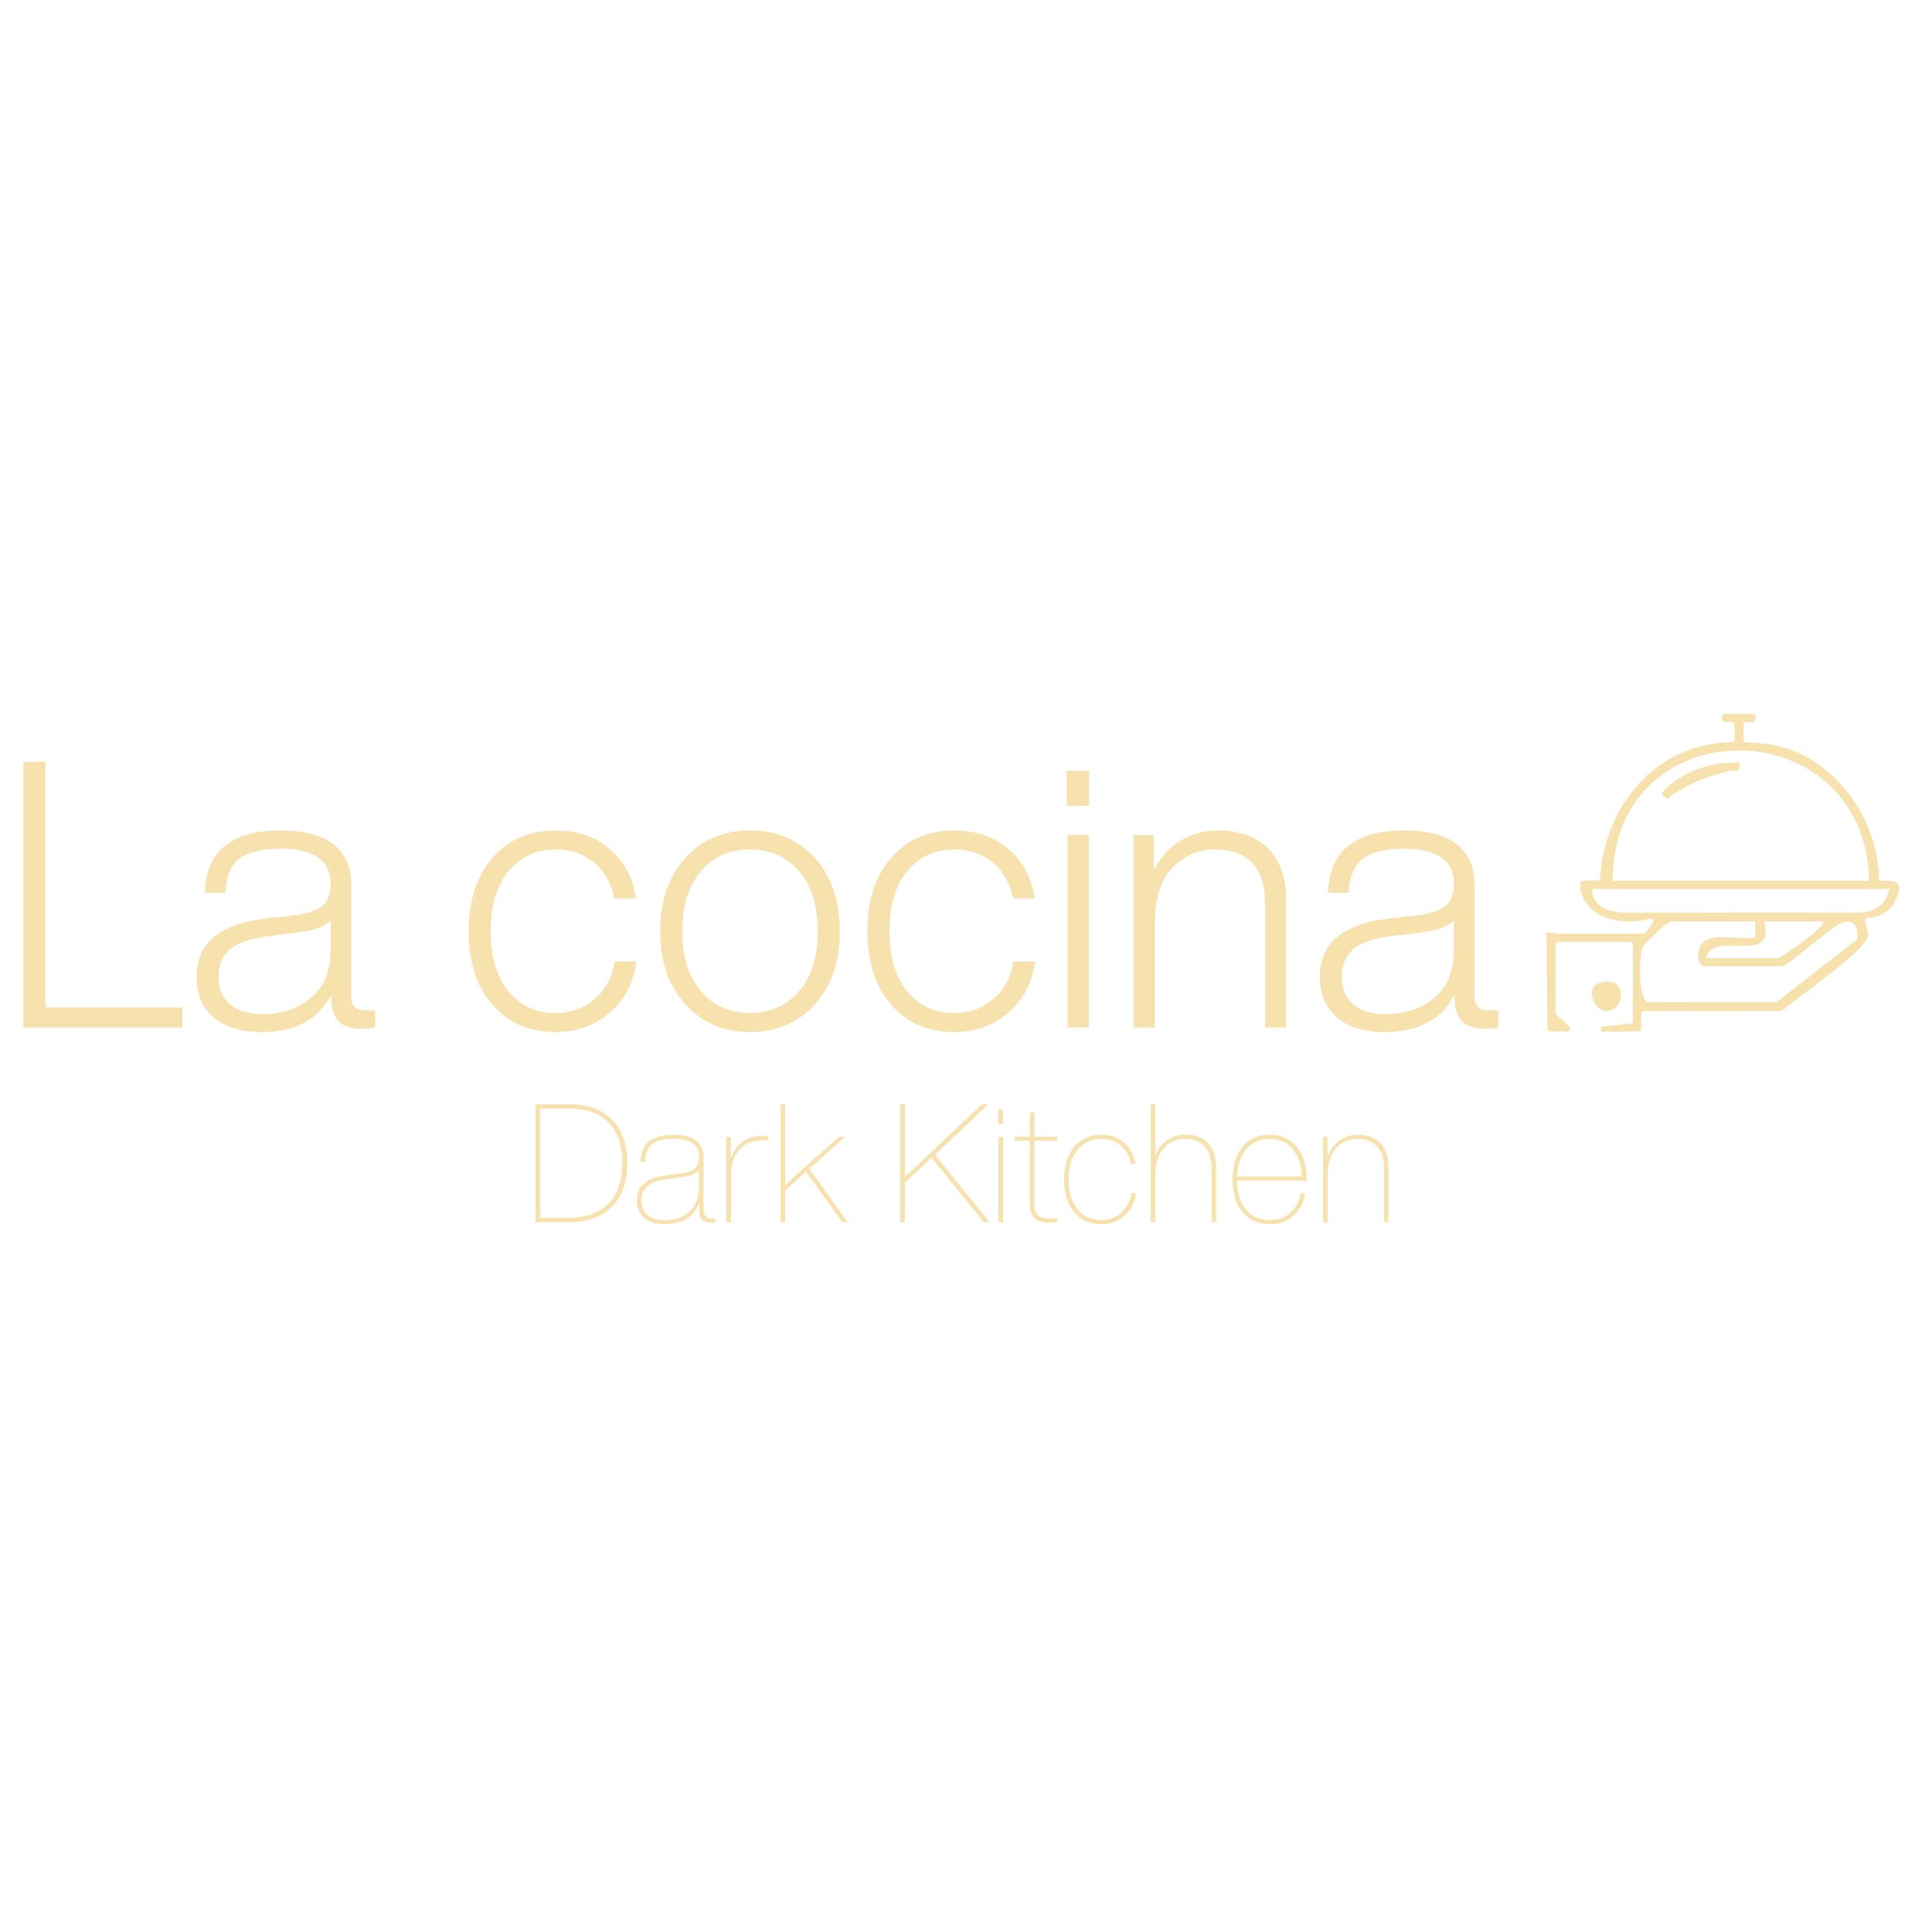
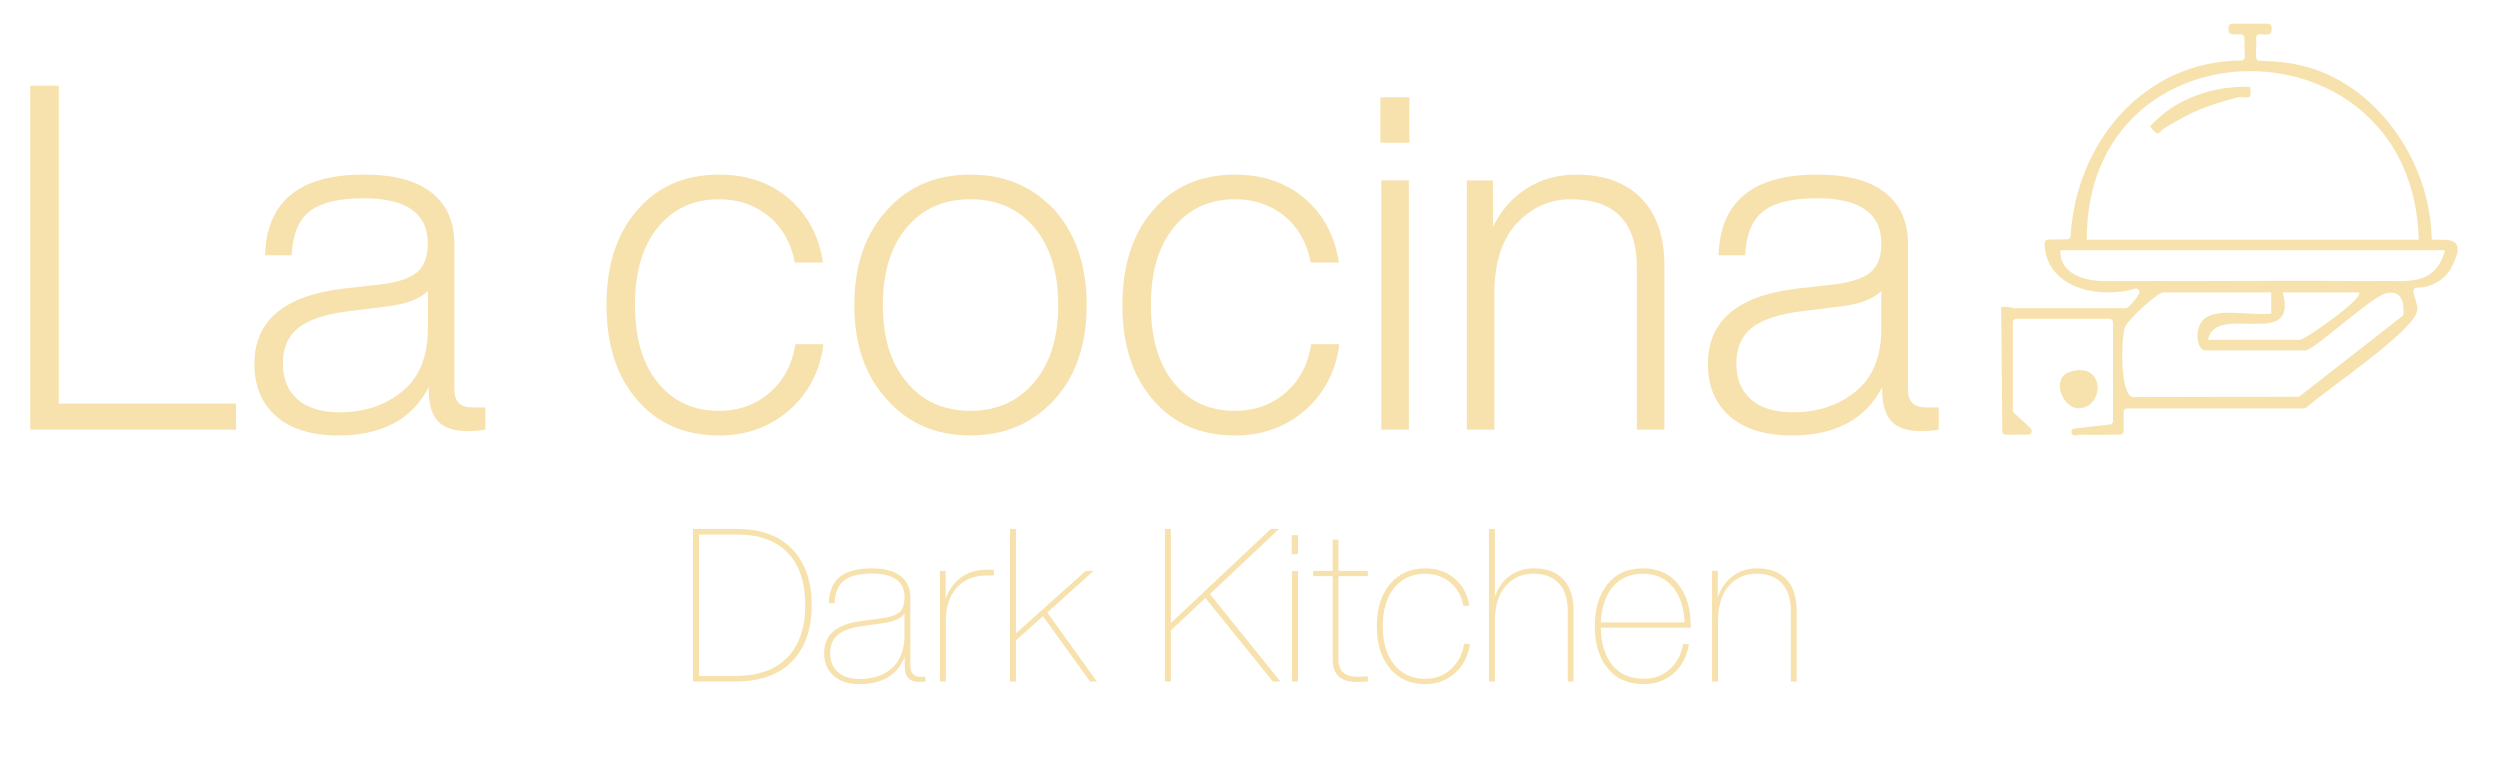
- <svg xmlns="http://www.w3.org/2000/svg" id="Layer_1" version="1.1" viewBox="0 0 1000 1000">
+ <svg xmlns="http://www.w3.org/2000/svg" id="Layer_1" version="1.1" viewBox="0 360 1000 310">
  <defs>
    <style>
      .st0 {
        fill: #f7e2ad;
      }
    </style>
  </defs>
  <g>
    <path class="st0" d="M23.5,394.29v127.14h70.91v10.43H12.1v-137.58h11.4Z" />
    <path class="st0" d="M188.9,522.97h5.22v8.89c-2.19.38-4.57.58-7.15.58-5.41,0-9.34-1.32-11.79-3.96-2.45-2.64-3.67-6.73-3.67-12.27v-1.35c-6.7,12.88-18.74,19.32-36.13,19.32-10.69,0-18.97-2.54-24.83-7.63-5.86-5.09-8.79-12.08-8.79-20.97,0-17.26,11.85-27.31,35.55-30.14l15.46-1.74c6.83-.9,11.6-2.58,14.3-5.02s4.06-6.19,4.06-11.21c0-12.11-8.57-18.17-25.7-18.17-9.92,0-17.1,1.74-21.54,5.22-4.45,3.48-6.86,9.34-7.25,17.58h-10.63c.64-21.51,13.78-32.27,39.42-32.27,12.11,0,21.19,2.42,27.24,7.25,6.05,4.83,9.08,11.63,9.08,20.39v58.35c0,4.77,2.38,7.15,7.15,7.15ZM135.96,524.91c9.92,0,18.29-2.83,25.12-8.5,6.7-5.54,10.05-13.85,10.05-24.93v-15.07c-3.22,3.22-8.76,5.28-16.62,6.19l-15.46,1.93c-9.15,1.16-15.75,3.38-19.81,6.67-4.06,3.28-6.09,8.02-6.09,14.2s1.93,10.82,5.8,14.3c3.86,3.48,9.53,5.22,17,5.22Z" />
    <path class="st0" d="M287.63,534.18c-13.66,0-24.54-4.7-32.66-14.1-8.25-9.4-12.37-22.09-12.37-38.06s4.12-28.66,12.37-38.06c8.11-9.4,19-14.11,32.66-14.11,11.21,0,20.55,3.22,28.02,9.66,7.47,6.44,11.98,14.94,13.53,25.5h-11.21c-1.55-7.85-5.06-14.04-10.53-18.55-5.48-4.51-12.08-6.76-19.81-6.76-10.18,0-18.33,3.74-24.45,11.21s-9.18,17.84-9.18,31.11,3.06,23.64,9.18,31.11c6.12,7.47,14.27,11.21,24.45,11.21,7.85,0,14.59-2.42,20.19-7.24,5.61-4.83,9.05-11.3,10.34-19.42h11.21c-1.29,10.56-5.8,19.32-13.53,26.28-7.86,6.83-17.26,10.24-28.21,10.24Z" />
    <path class="st0" d="M388.11,534.18c-13.79,0-24.93-4.83-33.43-14.49-8.63-9.4-12.95-21.96-12.95-37.68s4.31-28.34,12.95-37.87c8.5-9.53,19.64-14.3,33.43-14.3s25.05,4.77,33.81,14.3c8.5,9.66,12.75,22.29,12.75,37.87s-4.25,28.28-12.75,37.68c-8.76,9.66-20.03,14.49-33.81,14.49ZM362.6,512.73c6.31,7.73,14.81,11.59,25.51,11.59s19.25-3.86,25.7-11.59c6.31-7.47,9.47-17.71,9.47-30.72s-3.16-23.31-9.47-30.92c-6.45-7.6-15.01-11.4-25.7-11.4s-19.07,3.8-25.51,11.4c-6.31,7.6-9.47,17.91-9.47,30.92s3.16,23.25,9.47,30.72Z" />
    <path class="st0" d="M493.99,534.18c-13.66,0-24.54-4.7-32.66-14.1-8.25-9.4-12.37-22.09-12.37-38.06s4.12-28.66,12.37-38.06c8.11-9.4,19-14.11,32.66-14.11,11.21,0,20.55,3.22,28.02,9.66,7.47,6.44,11.98,14.94,13.53,25.5h-11.21c-1.55-7.85-5.06-14.04-10.53-18.55-5.48-4.51-12.08-6.76-19.81-6.76-10.18,0-18.33,3.74-24.45,11.21-6.12,7.47-9.18,17.84-9.18,31.11s3.06,23.64,9.18,31.11c6.12,7.47,14.27,11.21,24.45,11.21,7.85,0,14.59-2.42,20.19-7.24,5.61-4.83,9.05-11.3,10.34-19.42h11.21c-1.29,10.56-5.8,19.32-13.53,26.28-7.86,6.83-17.26,10.24-28.21,10.24Z" />
    <path class="st0" d="M563.74,417.09h-11.59v-18.16h11.59v18.16ZM563.55,531.86h-11.01v-99.7h11.01v99.7Z" />
    <path class="st0" d="M630.4,429.84c11.21,0,19.9,3.16,26.08,9.47,6.18,6.32,9.28,15.27,9.28,26.86v65.7h-11.01v-64.73c0-18.29-8.82-27.44-26.47-27.44-8.11,0-15.2,3.09-21.25,9.28-5.93,6.18-9.02,15.2-9.28,27.05v55.84h-11.01v-99.7h10.43v18.55c3.22-6.57,7.73-11.69,13.53-15.36,5.8-3.67,12.37-5.51,19.71-5.51Z" />
    <path class="st0" d="M770.29,522.97h5.22v8.89c-2.19.38-4.58.58-7.15.58-5.41,0-9.34-1.32-11.78-3.96-2.45-2.64-3.67-6.73-3.67-12.27v-1.35c-6.7,12.88-18.74,19.32-36.13,19.32-10.69,0-18.97-2.54-24.83-7.63-5.86-5.09-8.79-12.08-8.79-20.97,0-17.26,11.85-27.31,35.56-30.14l15.46-1.74c6.83-.9,11.59-2.58,14.3-5.02s4.06-6.19,4.06-11.21c0-12.11-8.57-18.17-25.7-18.17-9.92,0-17.1,1.74-21.54,5.22-4.44,3.48-6.86,9.34-7.24,17.58h-10.63c.64-21.51,13.78-32.27,39.42-32.27,12.11,0,21.19,2.42,27.25,7.25,6.05,4.83,9.08,11.63,9.08,20.39v58.35c0,4.77,2.38,7.15,7.15,7.15ZM717.35,524.91c9.92,0,18.29-2.83,25.12-8.5,6.7-5.54,10.05-13.85,10.05-24.93v-15.07c-3.22,3.22-8.76,5.28-16.62,6.19l-15.46,1.93c-9.15,1.16-15.75,3.38-19.81,6.67-4.06,3.28-6.09,8.02-6.09,14.2s1.93,10.82,5.79,14.3c3.87,3.48,9.53,5.22,17,5.22Z" />
  </g>
  <g>
    <path class="st0" d="M277.19,571.58h17.66c9.54,0,16.9,2.7,22.07,8.1,5.17,5.4,7.76,12.88,7.76,22.42s-2.63,17.09-7.89,22.46c-5.26,5.37-12.86,8.06-22.8,8.06h-16.81v-61.04ZM279.59,630.39h14.4c9.2,0,16.19-2.47,20.96-7.41s7.16-11.9,7.16-20.87-2.31-16-6.94-20.92-11.44-7.38-20.41-7.38h-15.17v56.58Z" />
    <path class="st0" d="M368.23,630.73c.18,0,.52-.01,1.03-.04.51-.03.83-.04.95-.04v1.97c-1.03.11-1.77.17-2.23.17-2.11,0-3.66-.51-4.63-1.54-.98-1.03-1.46-2.69-1.46-4.97v-3.6c-2.86,7.32-8.92,10.97-18.17,10.97-4.4,0-7.84-1.13-10.33-3.39-2.49-2.26-3.73-5.24-3.73-8.96s1.21-6.63,3.65-8.74c2.43-2.11,6.24-3.51,11.44-4.2l7.37-.94c3.83-.51,6.4-1.39,7.72-2.62,1.31-1.23,1.97-3.19,1.97-5.87,0-6.34-4.37-9.51-13.11-9.51-5.09,0-8.8.94-11.15,2.83-2.34,1.88-3.57,4.88-3.68,9h-2.31c.11-4.68,1.54-8.17,4.29-10.46s7.03-3.43,12.86-3.43c5.09,0,8.93,1.02,11.53,3.04,2.6,2.03,3.9,4.88,3.9,8.53v27.26c0,3.03,1.37,4.54,4.11,4.54ZM343.8,631.59c5.54,0,9.93-1.5,13.16-4.5,3.22-3,4.84-7.33,4.84-12.99v-8.66c-1.31,2-4.43,3.32-9.34,3.94l-7.37,1.03c-4.46.57-7.75,1.72-9.86,3.43-2.12,1.71-3.17,4.17-3.17,7.37s1.01,5.73,3.04,7.58c2.03,1.86,4.93,2.79,8.7,2.79Z" />
    <path class="st0" d="M394.8,587.87c1.31,0,2.23.03,2.74.09v2.23h-2.65c-5.26,0-9.33,1.64-12.22,4.93s-4.33,7.7-4.33,13.24v24.26h-2.39v-44.23h2.31v11.31c1.14-3.54,3.13-6.4,5.96-8.57,2.83-2.17,6.35-3.26,10.59-3.26Z" />
    <path class="st0" d="M438.78,632.62h-2.74l-18.86-26.15-10.8,9.69v16.46h-2.4v-61.04h2.4v41.75l27.86-24.95h3.17l-18.52,16.63,19.89,27.6Z" />
    <path class="st0" d="M512.16,632.62h-3l-27-33.43-13.8,12.94v20.49h-2.4v-61.04h2.4v37.63l39.95-37.63h3.26l-27.6,26.06,28.2,34.98Z" />
    <path class="st0" d="M519.18,581.7h-2.48v-7.63h2.48v7.63ZM519.18,632.62h-2.39v-44.23h2.39v44.23Z" />
    <path class="st0" d="M547.13,588.38v2.06h-11.74v33.26c0,4.69,2.54,7.03,7.63,7.03.57,0,1.94-.05,4.11-.17v2.06c-2.29.11-3.71.17-4.29.17-6.52,0-9.77-2.97-9.77-8.92v-33.43h-7.8v-2.06h7.8v-12.52h2.32v12.52h11.74Z" />
    <path class="st0" d="M570.11,633.65c-5.94,0-10.66-2.09-14.15-6.26-3.48-4.17-5.23-9.8-5.23-16.89s1.77-12.75,5.32-16.97c3.55-4.11,8.23-6.17,14.06-6.17,4.74,0,8.7,1.39,11.87,4.16,3.17,2.77,5.1,6.38,5.78,10.84h-2.4c-.68-3.83-2.42-6.93-5.19-9.3-2.77-2.37-6.13-3.56-10.07-3.56-5.2,0-9.33,1.88-12.39,5.62s-4.59,8.87-4.59,15.39,1.53,11.64,4.59,15.39c3.06,3.74,7.19,5.62,12.39,5.62,4.11,0,7.57-1.31,10.37-3.95,2.85-2.68,4.57-6.03,5.14-10.03h2.4c-.63,4.63-2.57,8.46-5.83,11.49-3.32,3.08-7.35,4.63-12.09,4.63Z" />
    <path class="st0" d="M613.65,587.35c5.03,0,8.92,1.46,11.66,4.37,2.74,2.91,4.11,7.12,4.11,12.6v28.29h-2.31v-28.03c0-4.91-1.18-8.66-3.56-11.23-2.37-2.57-5.79-3.86-10.24-3.86s-8.12,1.6-10.97,4.8c-2.85,3.2-4.32,7.8-4.37,13.8v24.52h-2.4v-61.04h2.4v27.17c1.14-3.54,3.1-6.33,5.87-8.36,2.77-2.03,6.04-3.04,9.82-3.04Z" />
    <path class="st0" d="M676.32,610.33v.77h-36.01c.11,6.35,1.66,11.33,4.63,14.96,2.97,3.63,7.14,5.45,12.52,5.45,4.11,0,7.57-1.24,10.37-3.73s4.6-5.87,5.4-10.16h2.31c-.74,4.86-2.74,8.74-6,11.66-3.26,2.91-7.29,4.37-12.09,4.37-6.17,0-10.97-2.11-14.4-6.35-3.42-4.23-5.14-9.83-5.14-16.8s1.68-12.46,5.06-16.8c3.37-4.23,8.09-6.35,14.14-6.35s10.86,2.14,14.23,6.43c3.31,4.23,4.97,9.74,4.97,16.55ZM657.11,589.5c-5.03,0-9.01,1.73-11.96,5.19-2.94,3.46-4.55,8.22-4.84,14.27h33.52c-.23-5.94-1.8-10.67-4.72-14.19-2.91-3.52-6.91-5.27-12-5.27Z" />
    <path class="st0" d="M702.89,587.35c5.03,0,8.92,1.46,11.66,4.37,2.75,2.91,4.12,7.12,4.12,12.6v28.29h-2.32v-28.03c0-4.91-1.18-8.66-3.56-11.23-2.37-2.57-5.78-3.86-10.24-3.86s-8.12,1.6-10.97,4.8c-2.86,3.2-4.32,7.8-4.37,13.8v24.52h-2.4v-44.23h2.31v10.63c1.2-3.66,3.19-6.52,5.96-8.57,2.77-2.06,6.04-3.09,9.82-3.09Z" />
  </g>
  <g>
    <path class="st0" d="M805.02,483.01c.11.66.66.28,1.33.28h44.15c.56,0,3.95-3.31,5.14-5.94.49-1.08-.54-2.22-1.67-1.87-3.51,1.09-7.35,1.5-11.17,1.48-12.44-.07-24.69-6.2-24.99-19.67-.02-.77.58-1.42,1.35-1.43l7.73-.17c.72-.02,1.29-.58,1.34-1.3,2.28-37.66,29.48-70.01,68.3-70.18.77,0,1.4-.63,1.38-1.4l-.18-7.76c-.02-.73-.59-1.33-1.32-1.35-3.13-.06-5.42.89-4.99-2.98.08-.71.66-1.25,1.37-1.25h14.49c.71,0,1.3.55,1.37,1.25.4,3.72-1.79,3.1-4.8,2.99-.84-.03-1.5.69-1.42,1.53.38,4.27-.84,8.92,1.06,9.04,2.89.18,7.27.22,12.11.94,3.16.48,8.39,1.79,11.17,2.81,26.53,9.68,44.79,37.94,45.84,65.88.11.53-.18,1.93.46,1.97,5.04.25,14.8-2.05,7.16,11.7-2.41,4.34-8.21,7.68-13.41,7.45-.85-.04-1.56.66-1.46,1.5.31,2.58,1.79,5.26,1.54,7.56-.89,8.04-35.81,31.38-44.35,38.91-.25.22-.58.35-.92.35h-70.82c-.76,0-1.38.62-1.38,1.38v7.77c0,.77-.62,1.38-1.39,1.37-4.79-.07-9.65.23-14.45.02-.96-.04-2.3.17-3.58.26-1.78.13-2-2.55-.23-2.75l14.2-1.59c.7-.08,1.22-.67,1.22-1.37v-39.55c0-.76-.62-1.38-1.38-1.38h-37.3c-.76,0-1.38.62-1.38,1.38v35.51c0,.93,4.92,4.36,7.24,7.21.74.9.11,2.26-1.06,2.26l-9.02.02c-.76,0-1.38-.62-1.38-1.38l-.45-49.71c.89-.22,4.5.22,4.5.22ZM967.5,455.89c-2.23-89.77-132.94-90.07-132.8,0h132.8ZM978.04,460.1h-153.88c-.38,9.29,9.29,12.15,16.95,12.33,2.14.05,4.7.01,6.86,0,9.67-.05,20.19,0,30.4,0,21.47,0,43.8-.28,64.12,0,5.27.07,10.6-.09,15.84,0,8.68.15,16.6-.84,19.71-12.33ZM883.18,495.94h36.89c1.63,0,25.41-16.31,23.56-18.97h-30.54c6.49,23.5-26.87,3.68-29.92,18.97ZM908.48,476.97h-43.21c-2.28,0-14.51,11.22-15.38,14.13-1.39,4.68-2.03,26.08,3.03,27.73l66.72-.15,41.66-32.54c.57-5.23-.79-10.4-7.03-8.79-5.99,1.54-28.75,22.81-32.08,22.81h-40.05c-3.48,0-4.8-9.23-.19-12.84,5.48-4.29,19.42-.84,26.55-1.92v-8.42Z" />
    <path class="st0" d="M827.62,508.85c13.8-4.61,14.38,12.07,5.61,14.26-8.09,2.02-13.07-11.77-5.61-14.26Z" />
    <path class="st0" d="M900.03,394.77c1.08,6.49-1.78,3.29-5.16,4.22-13.02,3.58-16.82,5.06-28.37,11.78-3.37,1.96-2.69,4.71-6.47-.2,9.78-11.03,25.24-16.4,40-15.8Z" />
  </g>
</svg>
